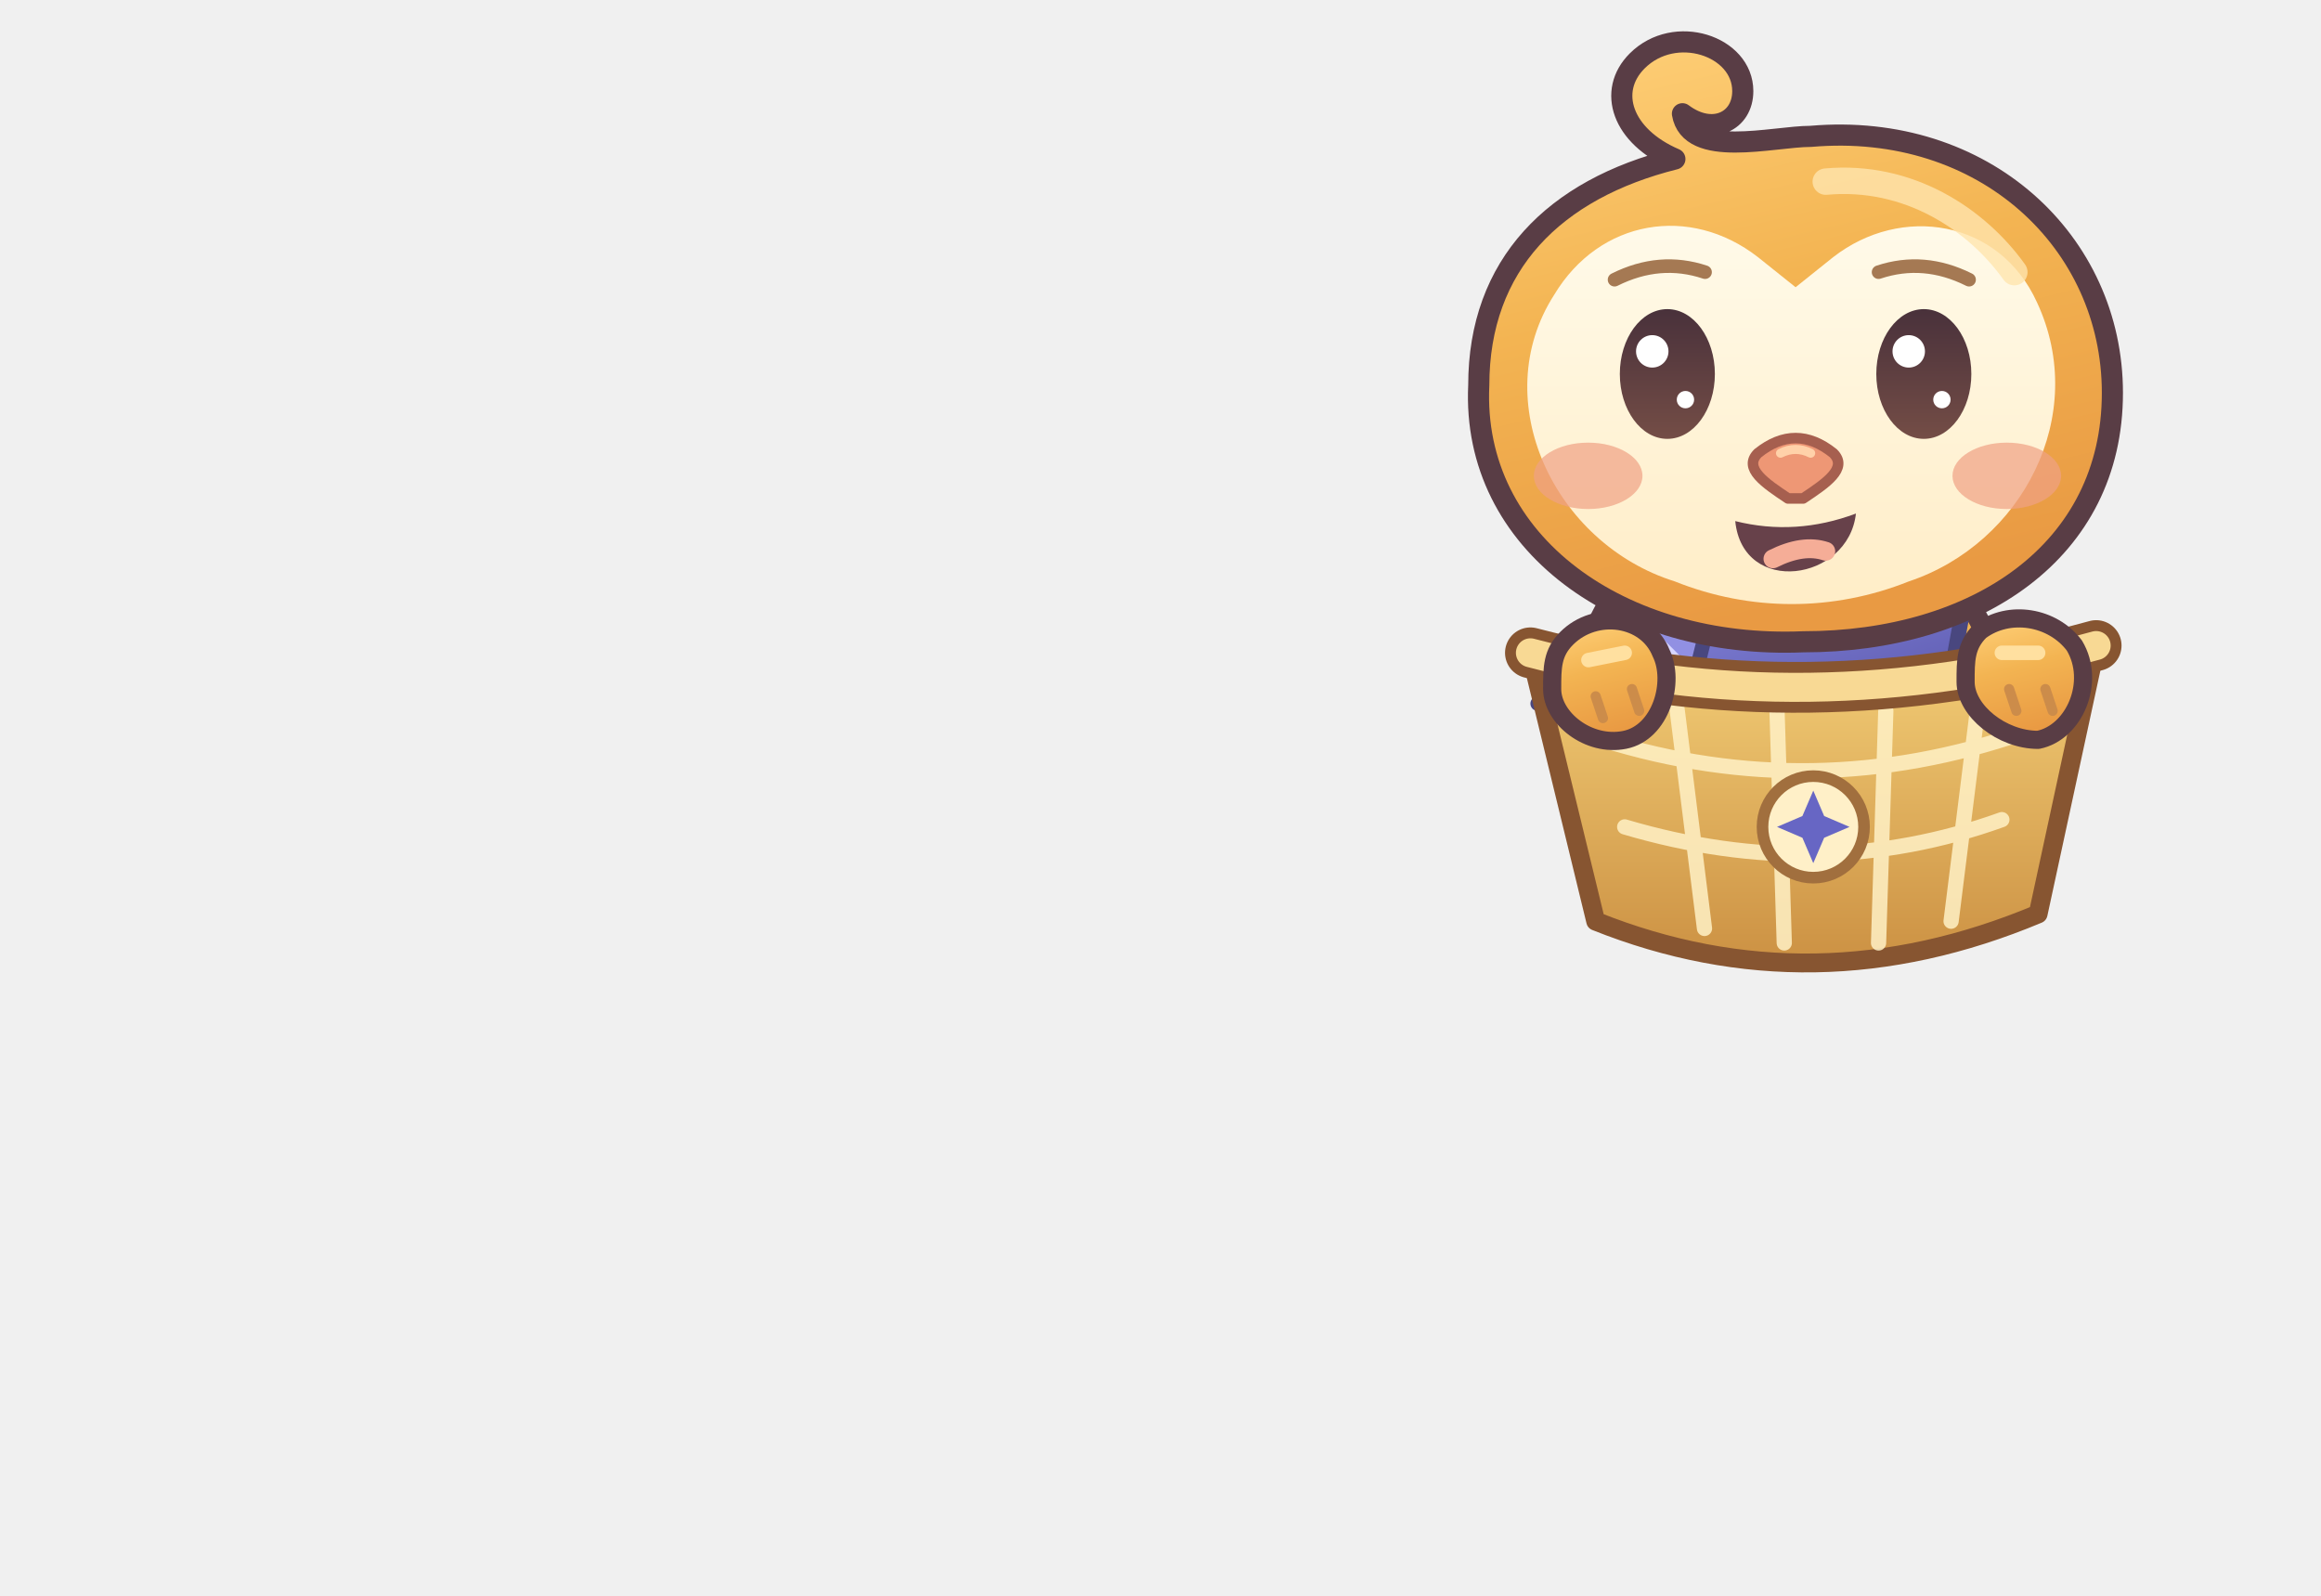
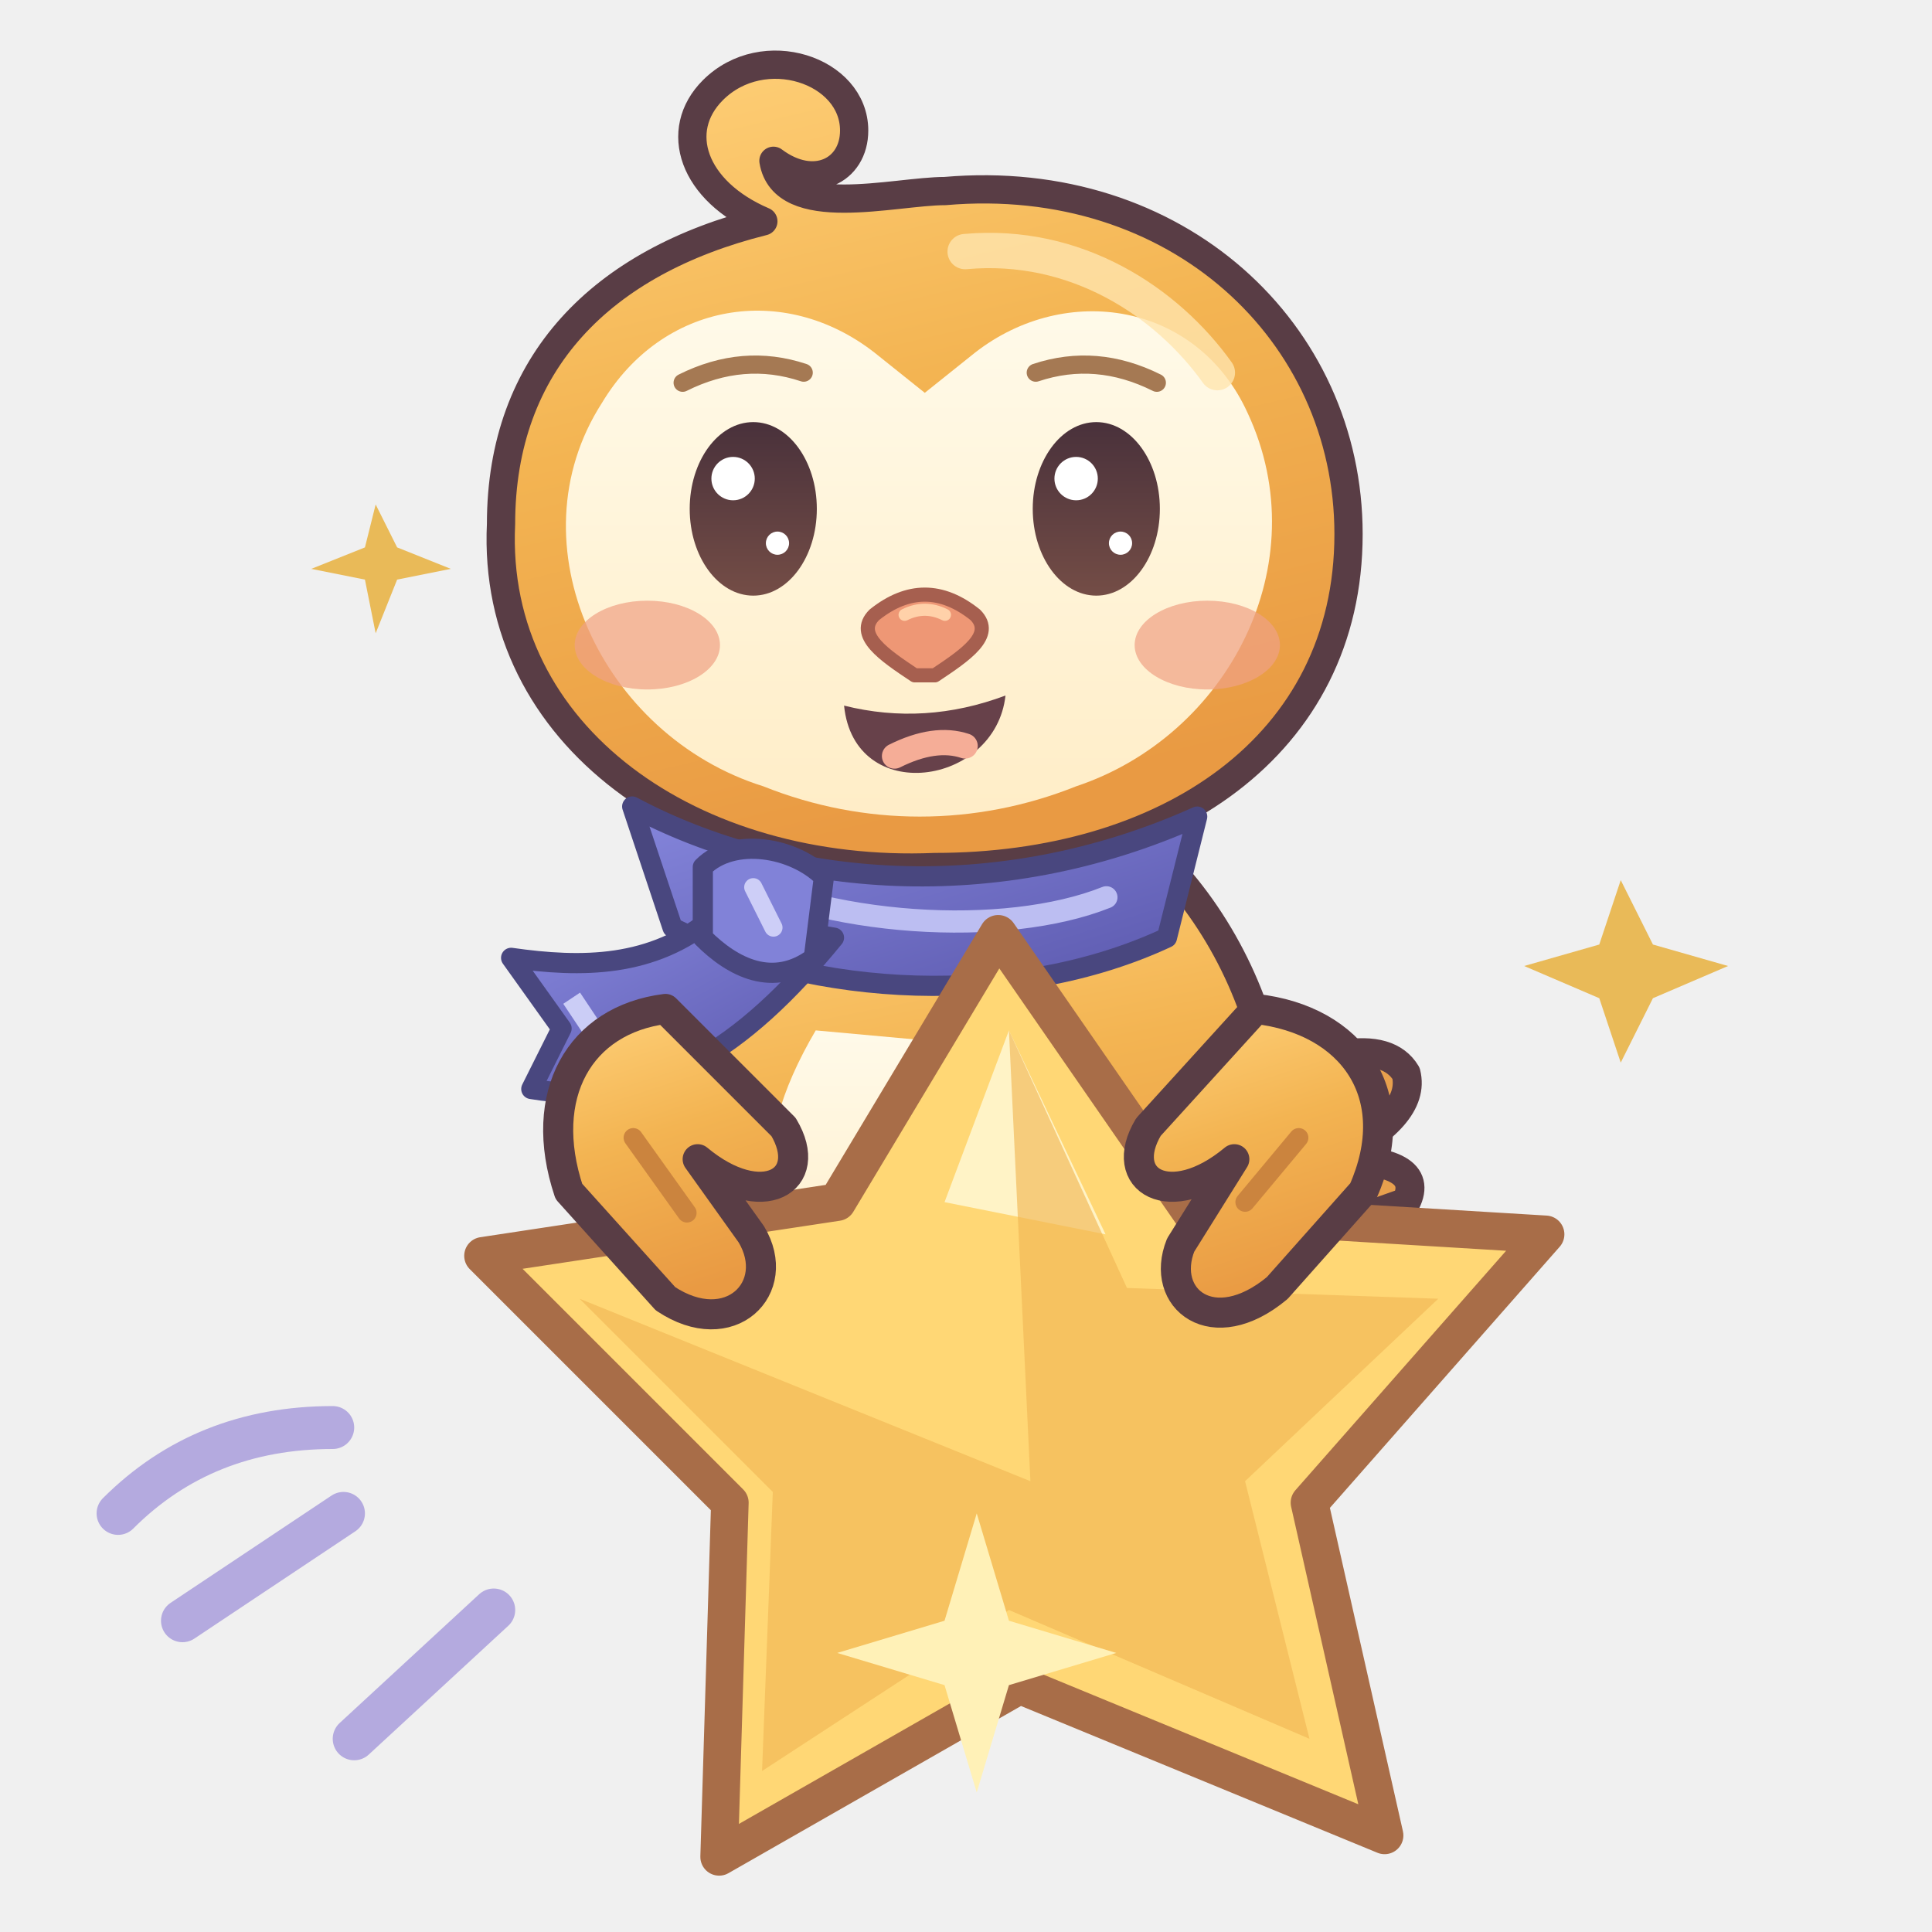
- <svg xmlns="http://www.w3.org/2000/svg" width="320" height="220" viewBox="0 0 320 220">
+ <svg xmlns="http://www.w3.org/2000/svg" width="180" height="180" viewBox="0 0 180 180">
  <defs>
    <linearGradient id="feather-gold" x1="0" y1="0" x2="0.25" y2="1">
      <stop stop-color="#FFD17A" />
      <stop offset=".48" stop-color="#F3B452" />
      <stop offset="1" stop-color="#E99A43" />
    </linearGradient>
    <linearGradient id="face-cream" x1="0" y1="0" x2="0" y2="1">
      <stop stop-color="#FFFAE9" />
      <stop offset="1" stop-color="#FFEDC7" />
    </linearGradient>
    <linearGradient id="scarf-blue" x1="0" y1="0" x2="1" y2="1">
      <stop stop-color="#8586DC" />
      <stop offset="1" stop-color="#5B58AD" />
    </linearGradient>
    <linearGradient id="eye-brown" x1="0" y1="0" x2="0" y2="1">
      <stop stop-color="#49313B" />
      <stop offset="1" stop-color="#744D46" />
    </linearGradient>
-     <linearGradient id="basket" x2="0" y2="1">
-       <stop stop-color="#f3ce77" />
-       <stop offset="1" stop-color="#cc9143" />
-     </linearGradient>
  </defs>
-   <g id="basket-passenger-body" stroke="#593D45" stroke-linejoin="round" stroke-linecap="round">
-     <path d="M224 80q23-12 45 0c10 11 9 29-1 35-12 8-31 8-43-1-9-7-10-23-1-34Z" fill="url(#feather-gold)" stroke-width="2.8" />
-     <ellipse cx="247" cy="101" rx="17" ry="14" fill="#FFF4D6" stroke="none" />
-     <path d="M223 83q24 10 48-1l-2 11q-21 9-44 0Z" fill="url(#scarf-blue)" stroke="#49477F" stroke-width="2.1" />
-     <path d="M225 88q-6 7-13 9l7 2 1 6q10-5 14-13Z" fill="#7877D6" stroke="#49477F" stroke-width="2" />
-     <path d="M225 86q6-3 10 2l-2 8q-7 2-10-3Z" fill="#9190E3" stroke="#49477F" stroke-width="2" />
-     <path d="m228 88 3 3" fill="none" stroke="#D8D6FF" stroke-width="1.7" />
+   <g>
+     <path d="M31 133q-12 0-20 8m21 0-15 10m29-1-13 12" fill="none" stroke="#B4AADF" stroke-width="4" stroke-linecap="round" />
+     <g stroke="#593D45" stroke-width="2.7" stroke-linecap="round" stroke-linejoin="round">
+       <path d="M68 82c-13 14-14 31-1 42 10 8 33 9 45-1 11-10 8-30-3-42Z" fill="url(#feather-gold)" />
+       <path d="M76 96q-10 17 4 25c12 7 28-6 18-23Z" fill="url(#face-cream)" stroke="none" />
+       <path d="M113 103q15-8 18-3 1 4-7 8 9 0 7 4l-17 6" fill="#E8A04D" />
+     </g>
  </g>
-   <g transform="translate(181 -2) scale(1.04)">
+   <g transform="translate(26 -1) scale(.94)">
    <g id="buddy-head">
      <path d="M48 23c-7-3-9-9-5-13 5-5 14-2 14 4 0 4-4 6-8 3 1 6 12 3 17 3 23-2 40 14 40 34 0 21-18 33-41 33-24 1-44-13-43-34 0-16 10-26 26-30Z" fill="url(#feather-gold)" stroke="#593D45" stroke-width="2.8" stroke-linejoin="round" />
      <path d="M32 41c6-10 18-12 27-5l5 4 5-4c9-7 22-5 27 6 7 15-2 32-17 37-10 4-21 4-31 0-16-5-25-24-16-38Z" fill="url(#face-cream)" />
      <path d="M68 26c11-1 20 5 25 12" fill="none" stroke="#FFE5AE" stroke-width="3.5" stroke-linecap="round" opacity=".8" />
      <ellipse cx="36.5" cy="65" rx="7.2" ry="4.4" fill="#EFA184" opacity=".7" />
      <ellipse cx="92" cy="65" rx="7.2" ry="4.4" fill="#EFA184" opacity=".7" />
      <path d="M40 39q6-3 12-1m23 0q6-2 12 1" fill="none" stroke="#A57953" stroke-width="1.8" stroke-linecap="round" />
      <g fill="url(#eye-brown)">
        <ellipse cx="47" cy="51.5" rx="6.3" ry="8.6" />
        <ellipse cx="81" cy="51.5" rx="6.3" ry="8.6" />
      </g>
      <g fill="#FFFFFF">
        <circle cx="45" cy="48.5" r="2.15" />
        <circle cx="49.4" cy="54.9" r="1.15" />
        <circle cx="79" cy="48.5" r="2.15" />
        <circle cx="83.4" cy="54.9" r="1.15" />
      </g>
      <path d="M59 62q5-4 10 0c2 2-1 4-4 6h-2c-3-2-6-4-4-6Z" fill="#EE9775" stroke="#A65F4F" stroke-width="1.4" stroke-linejoin="round" />
      <path d="M62 62q2-1 4 0" fill="none" stroke="#FFD1A9" stroke-width="1.2" stroke-linecap="round" />
      <path d="M56 71q8 2 16-1c-1 9-15 11-16 1Z" fill="#67414A" />
      <path d="M61 76q4-2 7-1" fill="none" stroke="#F5AD97" stroke-width="2.5" stroke-linecap="round" />
    </g>
+     <g id="companion-scarf" stroke="#49477F" stroke-width="2" stroke-linejoin="round">
+       <path d="M35 81c15 8 36 10 56 1l-3 12c-15 7-35 6-49-1Z" fill="url(#scarf-blue)" />
+       <path d="M43 87c11 6 29 7 39 3" fill="none" stroke="#BCBEF2" stroke-width="2.2" stroke-linecap="round" />
+       <path d="M43 92c-6 5-13 5-20 4l5 7-3 6c12 2 21-4 30-15Z" fill="url(#scarf-blue)" />
+       <path d="m29 100 4 6" stroke="#CBCDF6" stroke-width="2" />
+       <path d="M42 87c3-3 9-2 12 1l-1 8c-4 3-8 1-11-2Z" fill="#8182D8" />
+       <path d="m47 89 2 4" stroke="#CDCEF7" stroke-width="1.8" stroke-linecap="round" />
+     </g>
  </g>
-   <g id="bicycle-basket-front" stroke-linejoin="round" stroke-linecap="round">
-     <path d="M211 90q38 10 78-1l-8 37q-31 13-61 1Z" fill="url(#basket)" stroke="#875531" stroke-width="2.6" />
-     <path d="m221 102q29 9 58-1m-55 13q27 8 52-1m-45-17 4 32m10-30 1 32m14-32-1 32m14-35-4 32" fill="none" stroke="#fff1c5" stroke-width="2.1" opacity=".85" />
-     <path d="M211 90q38 10 78-1" fill="none" stroke="#875531" stroke-width="7" />
-     <path d="M211 90q38 10 78-1" fill="none" stroke="#f8d994" stroke-width="4" />
-     <circle cx="250" cy="114" r="7" fill="#fff0c8" stroke="#a16f3e" stroke-width="1.6" />
-     <path d="m250 109 1.5 3.5 3.5 1.5-3.5 1.5-1.5 3.5-1.5-3.5-3.5-1.5 3.5-1.5Z" fill="#6766c4" />
-   </g>
-   <g id="basket-passenger-paws" stroke="#593D45" stroke-linejoin="round" stroke-linecap="round">
-     <path d="M216 88c4-4 11-3 13 2 2 4 0 11-5 12-5 1-10-3-10-7 0-3 0-5 2-7Z" fill="url(#feather-gold)" stroke-width="2.5" />
-     <path d="M273 87c4-3 10-2 13 2 3 5 0 12-5 13-5 0-10-4-10-8 0-3 0-5 2-7Z" fill="url(#feather-gold)" stroke-width="2.5" />
-     <path d="m220 96 1 3m4-4 1 3m51-3 1 3m4-3 1 3" fill="none" stroke="#CC8C4A" stroke-width="1.4" />
-     <path d="m219 91 5-1m52 0h5" fill="none" stroke="#FFE0A0" stroke-width="2" />
+   <g>
+     <path d="m93 87 18 26 33 2-22 25 7 31-34-14-28 16 1-33-23-23 33-5Z" fill="#FFD775" stroke="#A86D48" stroke-width="3.5" stroke-linejoin="round" />
+     <path d="m94 96 9 19-15-3Z" fill="#FFF3C6" />
+     <path d="m54 121 18 18-1 26 23-15 28 12-6-24 18-17-29-1-11-24 2 42Z" fill="#F1B754" opacity=".65" />
+     <path d="m91 141 3 10 10 3-10 3-3 10-3-10-10-3 10-3Z" fill="#FFF1B7" />
+     <g stroke="#593D45" stroke-width="2.8" stroke-linecap="round" stroke-linejoin="round">
+       <path d="M62 94c-8 1-12 8-9 17l9 10c6 4 11-1 8-6l-5-7c6 5 11 2 8-3Z" fill="url(#feather-gold)" />
+       <path d="M117 94c9 1 14 8 10 17l-8 9c-6 5-11 1-9-4l5-8c-6 5-11 2-8-3Z" fill="url(#feather-gold)" />
+       <path d="m59 106 5 7m57-7-5 6" fill="none" stroke="#CB843E" stroke-width="1.8" />
+     </g>
+     <path d="m151 82 3 6 7 2-7 3-3 6-2-6-7-3 7-2m-114-41 2 4 5 2-5 1-2 5-1-5-5-1 5-2" fill="#E9BA58" />
  </g>
</svg>
